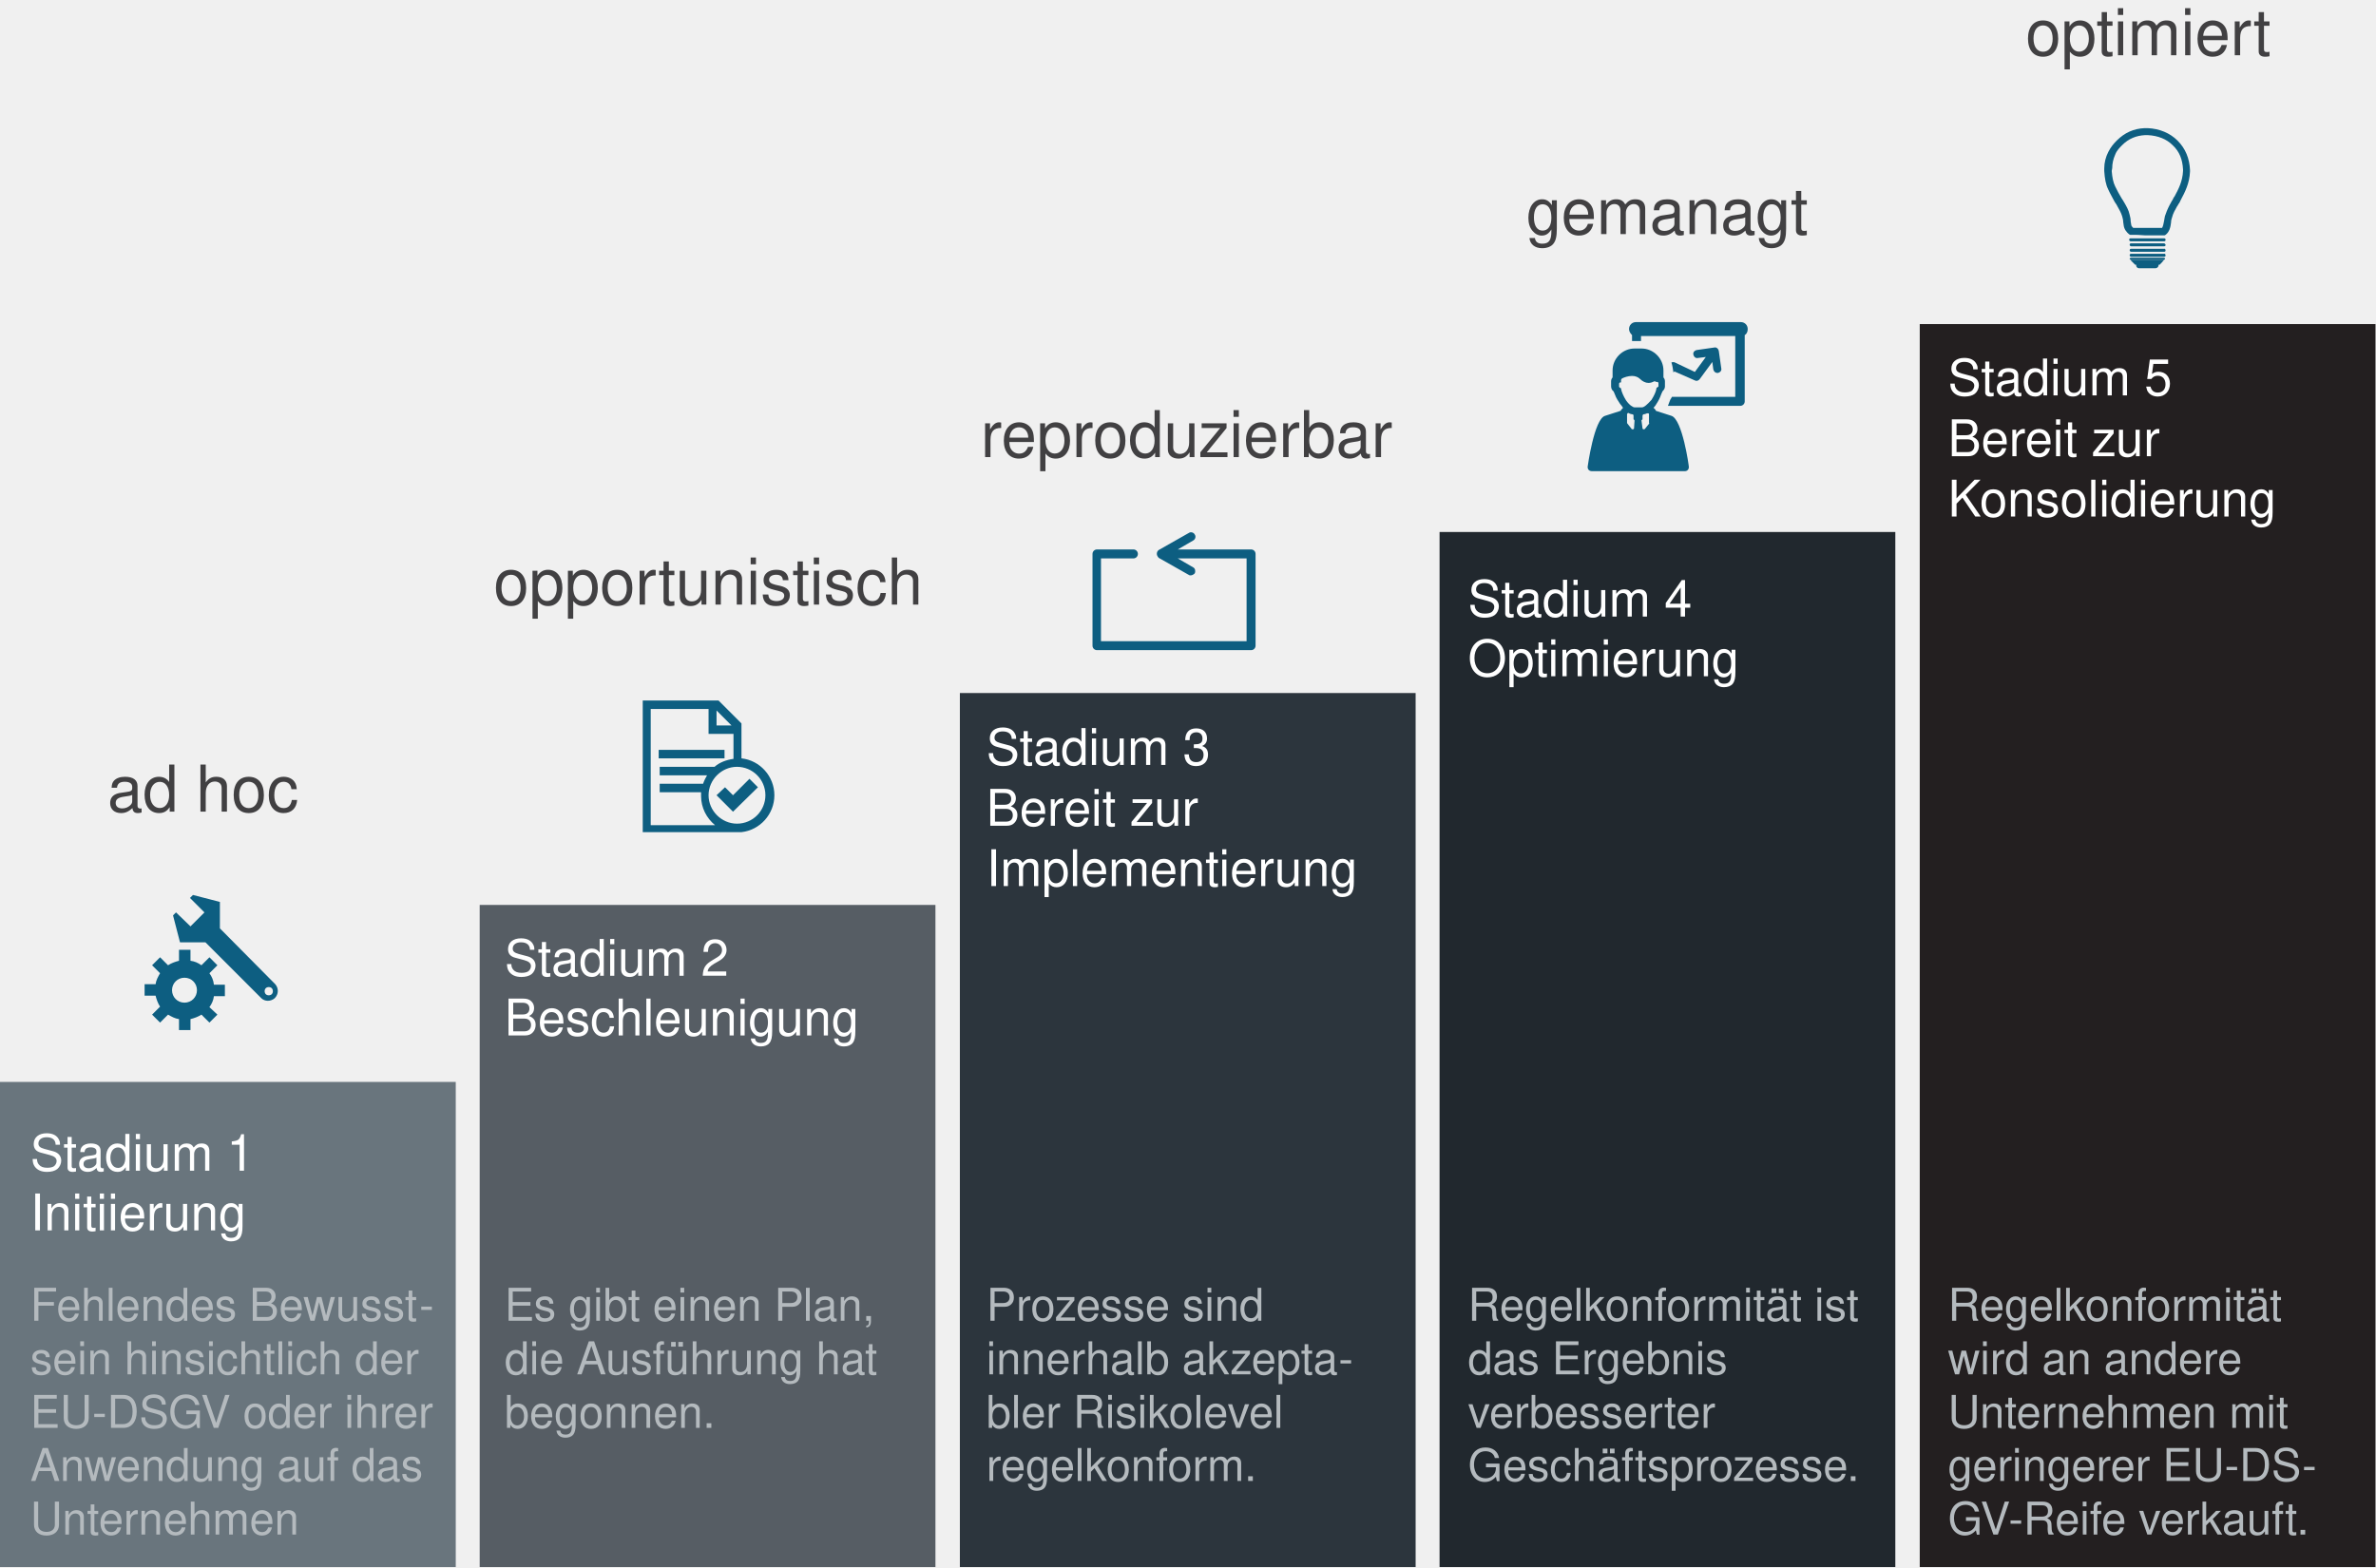
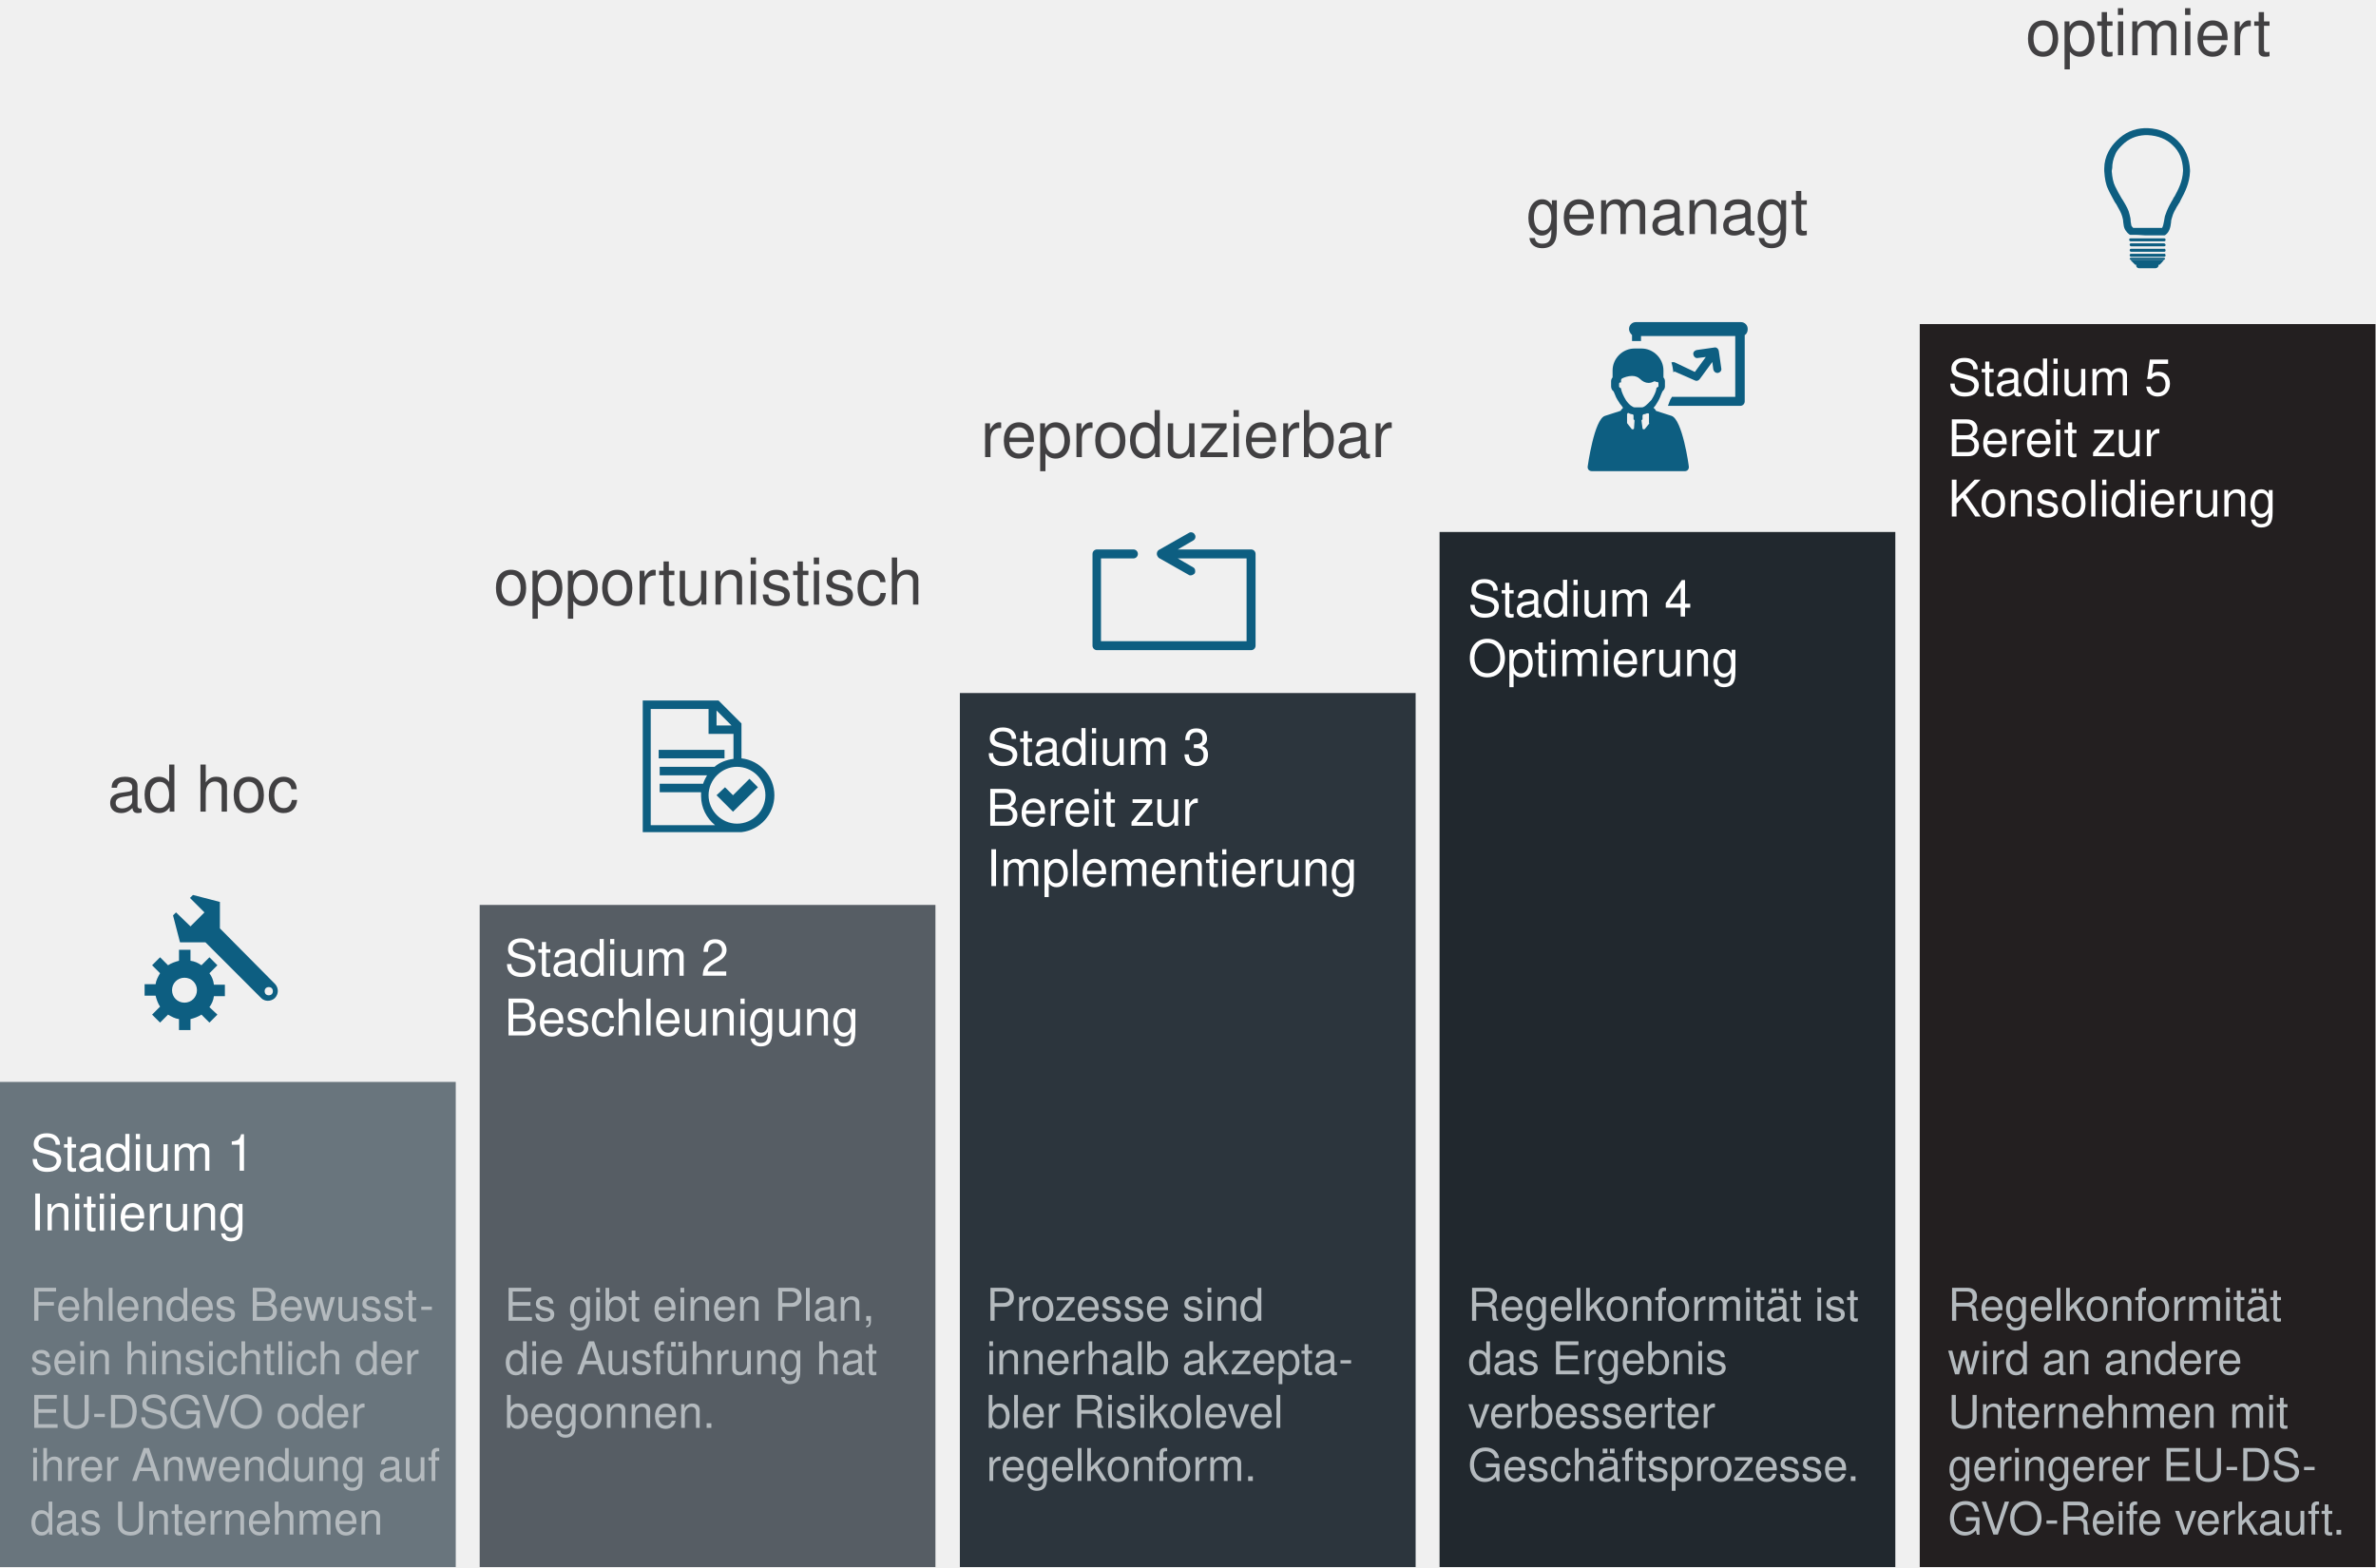
<svg xmlns="http://www.w3.org/2000/svg" version="1.1" id="Layer_1" x="0px" y="0px" viewBox="0 0 476.5 314.3" style="enable-background:new 0 0 476.5 314.3;" xml:space="preserve">
  <style type="text/css">
	.st0{fill:#69757D;}
	.st1{fill:#565D64;}
	.st2{fill:#2C353D;}
	.st3{fill:#21282E;}
	.st4{fill:#231F20;}
	.st5{fill:#FFFFFF;}
	.st6{font-family:'Helvetica';}
	.st7{font-size:10.139px;}
- 	.st8{enable-background:new    ;}
- 	.st9{fill:#414042;}
- 	.st10{font-size:12.946px;}
- 	.st11{fill:#0D5E81;}
- 	.st12{fill:none;}
- 	.st13{fill:#B4BABE;}
- 	.st14{font-size:9.062px;}
+ 	.st8{fill:#414042;}
+ 	.st9{font-size:12.946px;}
+ 	.st10{fill:#0D5E81;}
+ 	.st11{fill:none;}
+ 	.st12{fill:#B4BABE;}
+ 	.st13{font-size:9.062px;}
</style>
  <rect y="217" class="st0" width="91.4" height="97.3" />
  <rect x="96.2" y="181.5" class="st1" width="91.4" height="132.8" />
  <rect x="192.5" y="139" class="st2" width="91.4" height="175.3" />
  <rect x="288.7" y="106.7" class="st3" width="91.4" height="207.6" />
  <rect x="385" y="65" class="st4" width="91.4" height="249.3" />
-   <text transform="matrix(0.9863 0 0 1 6.0684 234.8105)" class="st5 st6 st7">Stadium 1</text>
-   <text transform="matrix(0.9863 0 0 1 6.0684 246.7744)" class="st5 st6 st7">Initiierung</text>
-   <text transform="matrix(0.9863 0 0 1 101.1943 195.7139)" class="st5 st6 st7">Stadium 2</text>
-   <text transform="matrix(0.9863 0 0 1 101.1943 207.6777)" class="st5 st6 st7">Beschleunigung</text>
-   <text transform="matrix(0.9863 0 0 1 197.8135 153.418)" class="st8">
-     <tspan x="0" y="0" class="st5 st6 st7">Stadium 3</tspan>
-     <tspan x="0" y="12.2" class="st5 st6 st7">Bereit zur</tspan>
-     <tspan x="0" y="24.3" class="st5 st6 st7">Implementierung</tspan>
-   </text>
-   <text transform="matrix(0.9863 0 0 1 294.3867 123.6641)" class="st5 st6 st7">Stadium 4</text>
-   <text transform="matrix(0.9863 0 0 1 294.3867 135.6279)" class="st5 st6 st7">Optimierung</text>
-   <text transform="matrix(0.9863 0 0 1 390.6494 79.2988)" class="st8">
-     <tspan x="0" y="0" class="st5 st6 st7">Stadium 5</tspan>
-     <tspan x="0" y="12.2" class="st5 st6 st7">Bereit zur</tspan>
-     <tspan x="0" y="24.3" class="st5 st6 st7">Konsolidierung</tspan>
-   </text>
-   <text transform="matrix(0.9863 0 0 1 21.5537 162.7812)" class="st9 st6 st10">ad hoc</text>
-   <text transform="matrix(0.9863 0 0 1 98.999 121.2607)" class="st9 st6 st10">opportunistisch</text>
-   <text transform="matrix(0.9863 0 0 1 196.6826 91.6836)" class="st9 st6 st10">reproduzierbar</text>
-   <text transform="matrix(0.9863 0 0 1 306.0674 46.9531)" class="st9 st6 st10">gemanagt</text>
-   <text transform="matrix(0.9863 0 0 1 406.2451 11.082)" class="st9 st6 st10">optimiert</text>
+   <text transform="matrix(0.9863 0 0 1 6.0684 234.8104)" class="st5 st6 st7">Stadium 1</text>
+   <text transform="matrix(0.9863 0 0 1 6.0684 246.7742)" class="st5 st6 st7">Initiierung</text>
+   <text transform="matrix(0.9863 0 0 1 101.1943 195.7137)" class="st5 st6 st7">Stadium 2</text>
+   <text transform="matrix(0.9863 0 0 1 101.1943 207.6776)" class="st5 st6 st7">Beschleunigung</text>
+   <text transform="matrix(0.9863 0 0 1 197.8135 153.4178)" class="st5 st6 st7">Stadium 3</text>
+   <text transform="matrix(0.9863 0 0 1 197.8135 165.618)" class="st5 st6 st7">Bereit zur</text>
+   <text transform="matrix(0.9863 0 0 1 197.8135 177.7181)" class="st5 st6 st7">Implementierung</text>
+   <text transform="matrix(0.9863 0 0 1 294.3867 123.6639)" class="st5 st6 st7">Stadium 4</text>
+   <text transform="matrix(0.9863 0 0 1 294.3867 135.6277)" class="st5 st6 st7">Optimierung</text>
+   <text transform="matrix(0.9863 0 0 1 390.6494 79.2987)" class="st5 st6 st7">Stadium 5</text>
+   <text transform="matrix(0.9863 0 0 1 390.6494 91.4988)" class="st5 st6 st7">Bereit zur</text>
+   <text transform="matrix(0.9863 0 0 1 390.6494 103.5989)" class="st5 st6 st7">Konsolidierung</text>
+   <text transform="matrix(0.9863 0 0 1 21.5537 162.7811)" class="st8 st6 st9">ad hoc</text>
+   <text transform="matrix(0.9863 0 0 1 98.999 121.2606)" class="st8 st6 st9">opportunistisch</text>
+   <text transform="matrix(0.9863 0 0 1 196.6826 91.6834)" class="st8 st6 st9">reproduzierbar</text>
+   <text transform="matrix(0.9863 0 0 1 306.0674 46.9529)" class="st8 st6 st9">gemanagt</text>
+   <text transform="matrix(0.9863 0 0 1 406.2451 11.0819)" class="st8 st6 st9">optimiert</text>
  <g>
-     <path class="st11" d="M37,201.1c-1.4,0-2.5-1.1-2.5-2.5s1.1-2.5,2.5-2.5s2.5,1.1,2.5,2.5S38.4,201.1,37,201.1 M42,195.2l1.6-1.6   L42,192l-1.6,1.6c-0.7-0.5-1.4-0.8-2.2-0.9v-2.2h-2.3v2.2c-0.8,0.2-1.6,0.5-2.2,0.9l-1.6-1.6l-1.6,1.6l1.6,1.6   c-0.4,0.7-0.8,1.4-0.9,2.2H29v2.3h2.2c0.2,0.8,0.5,1.6,0.9,2.2l-1.6,1.6l1.6,1.6l1.6-1.6c0.7,0.4,1.4,0.8,2.2,0.9v2.2h2.3v-2.2   c0.8-0.2,1.6-0.5,2.2-0.9l1.6,1.6l1.6-1.6L42,202c0.5-0.7,0.8-1.4,0.9-2.2h2.2v-2.3h-2.2C42.8,196.6,42.5,195.9,42,195.2" />
-     <path class="st11" d="M54.5,199.4c-0.3,0.3-0.9,0.3-1.2,0s-0.3-0.9,0-1.2s0.9-0.3,1.2,0S54.8,199.1,54.5,199.4 M55.2,197.4   L55.2,197.4l-11.1-11.2v-5.3l-5.4-1.4l-0.6,0.6L41,183l-2.8,2.8l-2.9-2.8l-0.6,0.6l1.4,5.4h5.1l0,0l11.2,11.2l0,0   c0.7,0.7,1.9,0.7,2.7,0C55.9,199.4,55.9,198.2,55.2,197.4" />
+     <path class="st10" d="M37,201.1c-1.4,0-2.5-1.1-2.5-2.5s1.1-2.5,2.5-2.5s2.5,1.1,2.5,2.5S38.4,201.1,37,201.1 M42,195.2l1.6-1.6   L42,192l-1.6,1.6c-0.7-0.5-1.4-0.8-2.2-0.9v-2.2h-2.3v2.2c-0.8,0.2-1.6,0.5-2.2,0.9l-1.6-1.6l-1.6,1.6l1.6,1.6   c-0.4,0.7-0.8,1.4-0.9,2.2H29v2.3h2.2c0.2,0.8,0.5,1.6,0.9,2.2l-1.6,1.6l1.6,1.6l1.6-1.6c0.7,0.4,1.4,0.8,2.2,0.9v2.2h2.3v-2.2   c0.8-0.2,1.6-0.5,2.2-0.9l1.6,1.6l1.6-1.6L42,202c0.5-0.7,0.8-1.4,0.9-2.2h2.2v-2.3h-2.2C42.8,196.6,42.5,195.9,42,195.2" />
+     <path class="st10" d="M54.5,199.4c-0.3,0.3-0.9,0.3-1.2,0s-0.3-0.9,0-1.2s0.9-0.3,1.2,0S54.8,199.1,54.5,199.4 M55.2,197.4   L55.2,197.4l-11.1-11.2v-5.3l-5.4-1.4l-0.6,0.6L41,183l-2.8,2.8l-2.9-2.8l-0.6,0.6l1.4,5.4h5.1l0,0l11.2,11.2l0,0   c0.7,0.7,1.9,0.7,2.7,0C55.9,199.4,55.9,198.2,55.2,197.4" />
  </g>
  <g>
-     <path class="st11" d="M147.8,165.2c-3.1,0-5.7-2.6-5.7-5.7c0-3.1,2.6-5.7,5.7-5.7c3.1,0,5.7,2.5,5.7,5.7   C153.5,162.6,151,165.2,147.8,165.2 M130.5,165.3v-23.1h11.6v5h5v5c-1.4,0.2-2.8,0.7-3.8,1.6h-11v1.7h9.5c-0.3,0.5-0.6,1.1-0.8,1.7   h-8.7v1.7h8.3c0,0.3,0,0.5,0,0.8c0,2.3,1.1,4.4,2.8,5.8h-12.9V165.3z M143.7,142.5l3,3h-3V142.5z M148.7,152.1v-7l-4.6-4.6h-15.2   v26.4h19.8l0,0c3.7-0.4,6.6-3.6,6.6-7.4C155.3,155.7,152.4,152.5,148.7,152.1" />
-     <rect x="132.1" y="150.4" class="st11" width="13.2" height="1.7" />
-     <polygon class="st11" points="150.3,156.2 147,159.5 145.4,157.9 143.7,159.5 147,162.8 152,157.9  " />
+     <path class="st10" d="M147.8,165.2c-3.1,0-5.7-2.6-5.7-5.7c0-3.1,2.6-5.7,5.7-5.7c3.1,0,5.7,2.5,5.7,5.7   C153.5,162.6,151,165.2,147.8,165.2 M130.5,165.3v-23.1h11.6v5h5v5c-1.4,0.2-2.8,0.7-3.8,1.6h-11v1.7h9.5c-0.3,0.5-0.6,1.1-0.8,1.7   h-8.7v1.7h8.3c0,0.3,0,0.5,0,0.8c0,2.3,1.1,4.4,2.8,5.8h-12.9L130.5,165.3L130.5,165.3z M143.7,142.5l3,3h-3V142.5z M148.7,152.1   v-7l-4.6-4.6h-15.2v26.4h19.8l0,0c3.7-0.4,6.6-3.6,6.6-7.4C155.3,155.7,152.4,152.5,148.7,152.1" />
+     <rect x="132.1" y="150.4" class="st10" width="13.2" height="1.7" />
+     <polygon class="st10" points="150.3,156.2 147,159.5 145.4,157.9 143.7,159.5 147,162.8 152,157.9  " />
  </g>
  <g>
-     <path class="st11" d="M432.9,53.2c0,0.3-0.3,0.6-0.6,0.6H429c-0.4,0-0.6-0.3-0.6-0.6s0.3-0.6,0.6-0.6h3.3   C432.6,52.6,432.9,52.8,432.9,53.2" />
-     <path class="st11" d="M428.2,53.1h4.9c0.1-0.1,0.2-0.2,0.4-0.4c0.3-0.3,0.4-0.5,0.5-0.6h-6.7v0.1C427.4,52.3,428,52.9,428.2,53.1" />
-     <path class="st11" d="M434.3,49.1c0,0.2-0.1,0.3-0.3,0.3h-6.6c-0.2,0-0.3-0.2-0.3-0.3c0-0.2,0.1-0.3,0.3-0.3h6.6   C434.1,48.8,434.3,49,434.3,49.1" />
-     <path class="st11" d="M434.3,50.2c0,0.2-0.1,0.3-0.3,0.3h-6.6c-0.2,0-0.3-0.2-0.3-0.3c0-0.2,0.1-0.3,0.3-0.3h6.6   C434.1,49.8,434.3,50,434.3,50.2" />
-     <path class="st11" d="M434.3,51.2c0,0.2-0.1,0.3-0.3,0.3h-6.6c-0.2,0-0.3-0.2-0.3-0.3c0-0.2,0.1-0.3,0.3-0.3h6.6   C434.1,50.8,434.3,51,434.3,51.2" />
-     <path class="st11" d="M434.2,51.9c0,0.1-0.1,0.2-0.3,0.2h-6.5c-0.2,0-0.3-0.1-0.3-0.2c0-0.1,0.1-0.2,0.3-0.2h6.5   C434.1,51.7,434.2,51.8,434.2,51.9" />
-     <path class="st11" d="M434.3,48.1c0,0.2-0.1,0.3-0.3,0.3h-6.7c-0.2,0-0.3-0.2-0.3-0.3c0-0.2,0.1-0.3,0.3-0.3h6.7   C434.2,47.8,434.3,47.9,434.3,48.1" />
-     <path class="st11" d="M423.5,34.3c0.1,1.3,0.3,2.3,0.7,3.1c0.4,0.8,0.8,1.6,1.3,2.4l0.2,0.3c0.1,0.2,0.2,0.3,0.3,0.5   c0.4,0.7,0.9,1.5,1.1,2.5c0.1,0.4,0.2,0.8,0.2,1.3c0,0.2,0.1,0.4,0.1,0.6c0,0.3,0.2,0.5,0.4,0.7c0.7,0,1.4,0,2.3,0   c0.6,0,1.2,0,1.7,0c0.6,0,1.2,0,1.8,0c0.2-0.3,0.3-0.9,0.4-1.4c0.1-0.4,0.1-0.9,0.3-1.3c0.3-0.9,0.7-1.7,1.1-2.4   c0.1-0.2,0.2-0.4,0.3-0.5c0.1-0.2,0.2-0.5,0.4-0.7c0.8-1.5,1.6-3,1.7-5.1V34c-0.1-2-0.7-3.6-2.1-4.9c-1.2-1.2-2.9-1.9-5-2h-0.5   c-1.8,0.1-3.3,0.7-4.6,2c-0.5,0.5-1.1,1.1-1.4,1.9c-0.4,0.9-0.6,1.8-0.6,2.7L423.5,34.3L423.5,34.3z M427.5,47.1h-0.3L427,47   c-0.5-0.4-1-1-1.1-1.8c0-0.2-0.1-0.5-0.1-0.7c0-0.4-0.1-0.7-0.2-1.1c-0.2-0.7-0.6-1.4-1-2.1c-0.1-0.2-0.2-0.4-0.3-0.5l-0.2-0.3   c-0.4-0.8-0.9-1.6-1.3-2.5c-0.5-1-0.7-2.2-0.8-3.7l0,0v-0.5c0-1.2,0.3-2.3,0.8-3.3s1.1-1.7,1.7-2.3c1.6-1.6,3.4-2.4,5.6-2.5l0,0   h0.6c2.4,0.1,4.5,1,6,2.5c1.6,1.6,2.4,3.6,2.5,5.9l0,0v0.3c-0.1,2.4-1,4.1-1.9,5.8c-0.1,0.2-0.2,0.5-0.4,0.7   c-0.1,0.2-0.2,0.4-0.3,0.5c-0.4,0.7-0.8,1.4-1,2.2c-0.1,0.3-0.2,0.6-0.2,1c-0.1,0.9-0.3,1.9-1.1,2.5l-0.2,0.1h-0.5   c-0.6,0-1.2,0-1.8,0c-0.6,0-1.2,0-1.7,0C429.1,47.1,428.3,47.1,427.5,47.1L427.5,47.1z" />
+     <path class="st10" d="M432.9,53.2c0,0.3-0.3,0.6-0.6,0.6H429c-0.4,0-0.6-0.3-0.6-0.6s0.3-0.6,0.6-0.6h3.3   C432.6,52.6,432.9,52.8,432.9,53.2" />
+     <path class="st10" d="M428.2,53.1h4.9c0.1-0.1,0.2-0.2,0.4-0.4c0.3-0.3,0.4-0.5,0.5-0.6h-6.7v0.1C427.4,52.3,428,52.9,428.2,53.1" />
+     <path class="st10" d="M434.3,49.1c0,0.2-0.1,0.3-0.3,0.3h-6.6c-0.2,0-0.3-0.2-0.3-0.3c0-0.2,0.1-0.3,0.3-0.3h6.6   C434.1,48.8,434.3,49,434.3,49.1" />
+     <path class="st10" d="M434.3,50.2c0,0.2-0.1,0.3-0.3,0.3h-6.6c-0.2,0-0.3-0.2-0.3-0.3c0-0.2,0.1-0.3,0.3-0.3h6.6   C434.1,49.8,434.3,50,434.3,50.2" />
+     <path class="st10" d="M434.3,51.2c0,0.2-0.1,0.3-0.3,0.3h-6.6c-0.2,0-0.3-0.2-0.3-0.3c0-0.2,0.1-0.3,0.3-0.3h6.6   C434.1,50.8,434.3,51,434.3,51.2" />
+     <path class="st10" d="M434.2,51.9c0,0.1-0.1,0.2-0.3,0.2h-6.5c-0.2,0-0.3-0.1-0.3-0.2c0-0.1,0.1-0.2,0.3-0.2h6.5   C434.1,51.7,434.2,51.8,434.2,51.9" />
+     <path class="st10" d="M434.3,48.1c0,0.2-0.1,0.3-0.3,0.3h-6.7c-0.2,0-0.3-0.2-0.3-0.3c0-0.2,0.1-0.3,0.3-0.3h6.7   C434.2,47.8,434.3,47.9,434.3,48.1" />
+     <path class="st10" d="M423.5,34.3c0.1,1.3,0.3,2.3,0.7,3.1c0.4,0.8,0.8,1.6,1.3,2.4l0.2,0.3c0.1,0.2,0.2,0.3,0.3,0.5   c0.4,0.7,0.9,1.5,1.1,2.5c0.1,0.4,0.2,0.8,0.2,1.3c0,0.2,0.1,0.4,0.1,0.6c0,0.3,0.2,0.5,0.4,0.7c0.7,0,1.4,0,2.3,0   c0.6,0,1.2,0,1.7,0c0.6,0,1.2,0,1.8,0c0.2-0.3,0.3-0.9,0.4-1.4c0.1-0.4,0.1-0.9,0.3-1.3c0.3-0.9,0.7-1.7,1.1-2.4   c0.1-0.2,0.2-0.4,0.3-0.5c0.1-0.2,0.2-0.5,0.4-0.7c0.8-1.5,1.6-3,1.7-5.1V34c-0.1-2-0.7-3.6-2.1-4.9c-1.2-1.2-2.9-1.9-5-2h-0.5   c-1.8,0.1-3.3,0.7-4.6,2c-0.5,0.5-1.1,1.1-1.4,1.9c-0.4,0.9-0.6,1.8-0.6,2.7L423.5,34.3L423.5,34.3z M427.5,47.1h-0.3L427,47   c-0.5-0.4-1-1-1.1-1.8c0-0.2-0.1-0.5-0.1-0.7c0-0.4-0.1-0.7-0.2-1.1c-0.2-0.7-0.6-1.4-1-2.1c-0.1-0.2-0.2-0.4-0.3-0.5l-0.2-0.3   c-0.4-0.8-0.9-1.6-1.3-2.5c-0.5-1-0.7-2.2-0.8-3.7l0,0v-0.5c0-1.2,0.3-2.3,0.8-3.3s1.1-1.7,1.7-2.3c1.6-1.6,3.4-2.4,5.6-2.5l0,0   h0.6c2.4,0.1,4.5,1,6,2.5c1.6,1.6,2.4,3.6,2.5,5.9l0,0v0.3c-0.1,2.4-1,4.1-1.9,5.8c-0.1,0.2-0.2,0.5-0.4,0.7   c-0.1,0.2-0.2,0.4-0.3,0.5c-0.4,0.7-0.8,1.4-1,2.2c-0.1,0.3-0.2,0.6-0.2,1c-0.1,0.9-0.3,1.9-1.1,2.5l-0.2,0.1h-0.5   c-0.6,0-1.2,0-1.8,0c-0.6,0-1.2,0-1.7,0C429.1,47.1,428.3,47.1,427.5,47.1L427.5,47.1z" />
  </g>
  <g>
-     <path class="st11" d="M349.1,64.6h-21c-0.8,0-1.4,0.6-1.4,1.4c0,0.5,0.3,0.9,0.6,1.2v1.2c0.1,0,0.2,0,0.3,0h1.5v-1H348v12.2h-12.7   c-0.1,0.2-0.2,0.4-0.3,0.5c-0.1,0.2-0.1,0.3-0.2,0.5c-0.1,0.3-0.2,0.5-0.3,0.8H349c0.5,0,0.9-0.4,0.9-0.9V67.2   c0.4-0.2,0.6-0.7,0.6-1.2C350.5,65.2,349.9,64.6,349.1,64.6" />
-     <path class="st11" d="M335.9,72.7c-0.2-0.1-0.5-0.1-0.7,0c0.2,0.6,0.3,1.3,0.4,2l0.2-0.2l4.1,1.8c0.4,0.2,0.8,0,1-0.3l2.5-3.4   l0.2,1.5c0.1,0.4,0.4,0.7,0.8,0.7h0.1c0.5-0.1,0.8-0.5,0.7-0.9l-0.5-3.5c-0.1-0.5-0.5-0.8-0.9-0.7l-3.5,0.5   c-0.5,0.1-0.8,0.5-0.7,0.9c0.1,0.5,0.5,0.8,0.9,0.7l1.6-0.2l-2.2,3L335.9,72.7z" />
-     <path class="st11" d="M335.2,83.4l-3.1-1c-0.1-0.2-0.2-0.4-0.5-0.6c0.3-0.3,0.5-0.6,0.6-0.8c0.4-0.6,0.7-1.2,0.9-1.8   c0.1-0.2,0.2-0.5,0.3-0.7c0.3-0.3,0.5-0.6,0.5-1v-1c0-0.3-0.1-0.6-0.3-0.8v-1.4c0-2.4-2-4.4-4.4-4.4h-1.4c-2.4,0-4.4,2-4.4,4.4v1.4   c-0.2,0.2-0.3,0.5-0.3,0.8v1c0,0.4,0.2,0.8,0.5,1c0.1,0.2,0.2,0.5,0.3,0.7c0.2,0.6,0.6,1.2,1,1.8c0.2,0.2,0.4,0.5,0.6,0.8   c-0.2,0.2-0.4,0.4-0.5,0.6l-3.1,1c-2.2,0.6-3.5,10.2-3.5,10.2l0,0v0.1c0,0.5,0.4,0.8,0.8,0.8h18.7c0.5,0,0.8-0.4,0.8-0.8   C338.7,93.4,337.4,84.1,335.2,83.4 M327.7,85.9c0,0.1-0.1,0.2-0.2,0.2h-0.1c-0.1,0-0.2,0-0.2-0.1l-0.8-1c0,0-0.1-0.1-0.1-0.2v-1.7   c0-0.1,0.1-0.2,0.1-0.2c0.1-0.1,0.2-0.1,0.3,0c0.2,0.1,0.5,0.2,0.7,0.2c0.1,0,0.2,0.1,0.2,0.3v0.7c0,0,0.1,0,0.1,0.1   c0.1,0.1,0.1,0.1,0.1,0.2L327.7,85.9z M330.7,85l-0.8,1c-0.1,0.1-0.1,0.1-0.2,0.1h-0.1c-0.1,0-0.2-0.1-0.2-0.2l-0.2-1.5   c0-0.1,0-0.2,0.1-0.2l0.1-0.1v-0.7c0-0.1,0.1-0.3,0.2-0.3c0.2,0,0.5-0.1,0.7-0.2c0.1,0,0.2,0,0.3,0c0.1,0.1,0.1,0.1,0.1,0.2v1.7   C330.8,84.9,330.7,85,330.7,85 M329.3,81.7h-1.5c-0.3,0-1-0.4-1.7-1.4c-0.5-0.8-0.9-1.7-1-2.3v-0.1l-0.3-0.2   c-0.1-0.1-0.1-0.1-0.1-0.2V77c0-0.2,0.1-0.3,0.3-0.3h0.1v-0.5c0-0.1,0.1-0.2,0.2-0.3c0.4-0.2,1.2-0.5,2-0.5c0.6,0,1.2,0.2,1.6,0.6   c0.5,0.5,1.1,0.8,1.7,0.8c0.4,0,0.7-0.1,1.1-0.3c0.1,0,0.2,0,0.3,0l0.1,0.1h0.2c0.2,0,0.3,0.1,0.3,0.3v0.5c0,0.1,0,0.2-0.1,0.2   l-0.3,0.2v0.1c-0.1,0.7-0.5,1.5-1,2.3C330.3,81.2,329.7,81.7,329.3,81.7" />
+     <path class="st10" d="M349.1,64.6h-21c-0.8,0-1.4,0.6-1.4,1.4c0,0.5,0.3,0.9,0.6,1.2v1.2c0.1,0,0.2,0,0.3,0h1.5v-1H348v12.2h-12.7   c-0.1,0.2-0.2,0.4-0.3,0.5c-0.1,0.2-0.1,0.3-0.2,0.5c-0.1,0.3-0.2,0.5-0.3,0.8H349c0.5,0,0.9-0.4,0.9-0.9V67.2   c0.4-0.2,0.6-0.7,0.6-1.2C350.5,65.2,349.9,64.6,349.1,64.6" />
+     <path class="st10" d="M335.9,72.7c-0.2-0.1-0.5-0.1-0.7,0c0.2,0.6,0.3,1.3,0.4,2l0.2-0.2l4.1,1.8c0.4,0.2,0.8,0,1-0.3l2.5-3.4   l0.2,1.5c0.1,0.4,0.4,0.7,0.8,0.7h0.1c0.5-0.1,0.8-0.5,0.7-0.9l-0.5-3.5c-0.1-0.5-0.5-0.8-0.9-0.7l-3.5,0.5   c-0.5,0.1-0.8,0.5-0.7,0.9c0.1,0.5,0.5,0.8,0.9,0.7l1.6-0.2l-2.2,3L335.9,72.7z" />
+     <path class="st10" d="M335.2,83.4l-3.1-1c-0.1-0.2-0.2-0.4-0.5-0.6c0.3-0.3,0.5-0.6,0.6-0.8c0.4-0.6,0.7-1.2,0.9-1.8   c0.1-0.2,0.2-0.5,0.3-0.7c0.3-0.3,0.5-0.6,0.5-1v-1c0-0.3-0.1-0.6-0.3-0.8v-1.4c0-2.4-2-4.4-4.4-4.4h-1.4c-2.4,0-4.4,2-4.4,4.4v1.4   c-0.2,0.2-0.3,0.5-0.3,0.8v1c0,0.4,0.2,0.8,0.5,1c0.1,0.2,0.2,0.5,0.3,0.7c0.2,0.6,0.6,1.2,1,1.8c0.2,0.2,0.4,0.5,0.6,0.8   c-0.2,0.2-0.4,0.4-0.5,0.6l-3.1,1c-2.2,0.6-3.5,10.2-3.5,10.2l0,0v0.1c0,0.5,0.4,0.8,0.8,0.8h18.7c0.5,0,0.8-0.4,0.8-0.8   C338.7,93.4,337.4,84.1,335.2,83.4 M327.7,85.9c0,0.1-0.1,0.2-0.2,0.2h-0.1c-0.1,0-0.2,0-0.2-0.1l-0.8-1c0,0-0.1-0.1-0.1-0.2v-1.7   c0-0.1,0.1-0.2,0.1-0.2c0.1-0.1,0.2-0.1,0.3,0c0.2,0.1,0.5,0.2,0.7,0.2c0.1,0,0.2,0.1,0.2,0.3v0.7c0,0,0.1,0,0.1,0.1   c0.1,0.1,0.1,0.1,0.1,0.2L327.7,85.9z M330.7,85l-0.8,1c-0.1,0.1-0.1,0.1-0.2,0.1h-0.1c-0.1,0-0.2-0.1-0.2-0.2l-0.2-1.5   c0-0.1,0-0.2,0.1-0.2l0.1-0.1v-0.7c0-0.1,0.1-0.3,0.2-0.3c0.2,0,0.5-0.1,0.7-0.2c0.1,0,0.2,0,0.3,0c0.1,0.1,0.1,0.1,0.1,0.2v1.7   C330.8,84.9,330.7,85,330.7,85 M329.3,81.7h-1.5c-0.3,0-1-0.4-1.7-1.4c-0.5-0.8-0.9-1.7-1-2.3v-0.1l-0.3-0.2   c-0.1-0.1-0.1-0.1-0.1-0.2V77c0-0.2,0.1-0.3,0.3-0.3h0.1v-0.5c0-0.1,0.1-0.2,0.2-0.3c0.4-0.2,1.2-0.5,2-0.5c0.6,0,1.2,0.2,1.6,0.6   c0.5,0.5,1.1,0.8,1.7,0.8c0.4,0,0.7-0.1,1.1-0.3c0.1,0,0.2,0,0.3,0l0.1,0.1h0.2c0.2,0,0.3,0.1,0.3,0.3v0.5c0,0.1,0,0.2-0.1,0.2   l-0.3,0.2v0.1c-0.1,0.7-0.5,1.5-1,2.3C330.3,81.2,329.7,81.7,329.3,81.7" />
  </g>
-   <path class="st11" d="M250.9,110.2h-14.7l3.1-1.8c0.4-0.2,0.6-0.8,0.3-1.2c-0.2-0.4-0.8-0.6-1.2-0.3l-6,3.4  c-0.3,0.2-0.4,0.5-0.4,0.8s0.2,0.6,0.4,0.8l6,3.4c0.1,0.1,0.3,0.1,0.4,0.1c0.3,0,0.6-0.2,0.8-0.4c0.2-0.4,0.1-1-0.3-1.2l-3.1-1.8  H250v16.6h-29.2V112h6.5c0.5,0,0.9-0.4,0.9-0.9s-0.4-0.9-0.9-0.9H220c-0.5,0-0.9,0.4-0.9,0.9v18.4c0,0.5,0.4,0.9,0.9,0.9h30.9  c0.5,0,0.9-0.4,0.9-0.9v-18.4C251.8,110.6,251.4,110.2,250.9,110.2" />
-   <rect x="6.1" y="258.5" class="st12" width="84" height="60.7" />
-   <text transform="matrix(0.9863 0 0 1 6.0684 264.8936)" class="st13 st6 st14">Fehlendes Bewusst</text>
-   <text transform="matrix(0.9863 0 0 1 84.0684 264.8936)" class="st13 st6 st14">-</text>
-   <text transform="matrix(0.9863 0 0 1 6.0684 275.6406)" class="st13 st6 st14">sein hinsichtlich der </text>
-   <text transform="matrix(0.9863 0 0 1 6.0684 286.3877)" class="st13 st6 st14">EU-DSGV oder ihrer </text>
-   <text transform="matrix(0.9863 0 0 1 6.0684 297.0342)" class="st13 st6 st14">Anwendung auf das </text>
-   <text transform="matrix(0.9863 0 0 1 6.0684 307.7812)" class="st13 st6 st14">Unternehmen</text>
-   <rect x="101.2" y="258.5" class="st12" width="84" height="60.7" />
-   <text transform="matrix(0.9863 0 0 1 101.1943 264.8936)" class="st13 st6 st14">Es gibt einen Plan, </text>
-   <text transform="matrix(0.9863 0 0 1 101.1943 275.6406)" class="st13 st6 st14">die Ausführung hat </text>
-   <text transform="matrix(0.9863 0 0 1 101.1943 286.3877)" class="st13 st6 st14">begonnen.</text>
-   <rect x="197.8" y="258.5" class="st12" width="84" height="60.7" />
-   <text transform="matrix(0.9863 0 0 1 197.8135 264.8936)" class="st13 st6 st14">Prozesse sind </text>
-   <text transform="matrix(0.9863 0 0 1 197.8135 275.6406)" class="st13 st6 st14">innerhalb akzepta</text>
-   <text transform="matrix(0.9863 0 0 1 268.4131 275.6406)" class="st13 st6 st14">-</text>
-   <text transform="matrix(0.9863 0 0 1 197.8135 286.3877)" class="st13 st6 st14">bler Risikolevel </text>
-   <text transform="matrix(0.9863 0 0 1 197.8135 297.0342)" class="st13 st6 st14">regelkonform.</text>
-   <rect x="294.4" y="258.5" class="st12" width="84" height="60.7" />
-   <text transform="matrix(0.9863 0 0 1 294.3867 264.8936)" class="st13 st6 st14">Regelkonformität ist </text>
-   <text transform="matrix(0.9863 0 0 1 294.3867 275.6406)" class="st13 st6 st14">das Ergebnis </text>
-   <text transform="matrix(0.9863 0 0 1 294.3867 286.3877)" class="st13 st6 st14">verbesserter </text>
-   <text transform="matrix(0.9863 0 0 1 294.3867 297.0342)" class="st13 st6 st14">Geschäftsprozesse.</text>
-   <rect x="390.6" y="258.5" class="st12" width="84" height="60.7" />
-   <text transform="matrix(0.9863 0 0 1 390.6494 264.8936)" class="st13 st6 st14">Regelkonformität </text>
-   <text transform="matrix(0.9863 0 0 1 390.6494 275.6406)" class="st13 st6 st14">wird an andere </text>
-   <text transform="matrix(0.9863 0 0 1 390.6494 286.3877)" class="st13 st6 st14">Unternehmen mit </text>
-   <text transform="matrix(0.9863 0 0 1 390.6494 297.0342)" class="st13 st6 st14">geringerer EU-DS</text>
-   <text transform="matrix(0.9863 0 0 1 461.6494 297.0342)" class="st13 st6 st14">-</text>
-   <text transform="matrix(0.9863 0 0 1 390.6494 307.7812)" class="st13 st6 st14">GV-Reife verkauft.</text>
+   <path class="st10" d="M250.9,110.2h-14.7l3.1-1.8c0.4-0.2,0.6-0.8,0.3-1.2c-0.2-0.4-0.8-0.6-1.2-0.3l-6,3.4  c-0.3,0.2-0.4,0.5-0.4,0.8s0.2,0.6,0.4,0.8l6,3.4c0.1,0.1,0.3,0.1,0.4,0.1c0.3,0,0.6-0.2,0.8-0.4c0.2-0.4,0.1-1-0.3-1.2l-3.1-1.8  H250v16.6h-29.2V112h6.5c0.5,0,0.9-0.4,0.9-0.9s-0.4-0.9-0.9-0.9H220c-0.5,0-0.9,0.4-0.9,0.9v18.4c0,0.5,0.4,0.9,0.9,0.9h30.9  c0.5,0,0.9-0.4,0.9-0.9v-18.4C251.8,110.6,251.4,110.2,250.9,110.2" />
+   <rect x="6.1" y="258.5" class="st11" width="84" height="60.7" />
+   <text transform="matrix(0.9863 0 0 1 6.0684 264.8934)" class="st12 st6 st13">Fehlendes Bewusst</text>
+   <text transform="matrix(0.9863 0 0 1 84.0684 264.8934)" class="st12 st6 st13">-</text>
+   <text transform="matrix(0.9863 0 0 1 6.0684 275.6404)" class="st12 st6 st13">sein hinsichtlich der </text>
+   <text transform="matrix(0.9863 0 0 1 6.0684 286.388)" class="st12 st6 st13">EU-DSGVO oder </text>
+   <text transform="matrix(0.9863 0 0 1 6.0684 297.0345)" class="st12 st6 st13">ihrer Anwendung auf</text>
+   <text transform="matrix(0.9863 0 0 1 6.0684 307.7816)" class="st12 st6 st13">das Unternehmen</text>
+   <rect x="101.2" y="258.5" class="st11" width="84" height="60.7" />
+   <text transform="matrix(0.9863 0 0 1 101.1943 264.8934)" class="st12 st6 st13">Es gibt einen Plan, </text>
+   <text transform="matrix(0.9863 0 0 1 101.1943 275.6404)" class="st12 st6 st13">die Ausführung hat </text>
+   <text transform="matrix(0.9863 0 0 1 101.1943 286.388)" class="st12 st6 st13">begonnen.</text>
+   <rect x="197.8" y="258.5" class="st11" width="84" height="60.7" />
+   <text transform="matrix(0.9863 0 0 1 197.8135 264.8934)" class="st12 st6 st13">Prozesse sind </text>
+   <text transform="matrix(0.9863 0 0 1 197.8135 275.6404)" class="st12 st6 st13">innerhalb akzepta</text>
+   <text transform="matrix(0.9863 0 0 1 268.4131 275.6404)" class="st12 st6 st13">-</text>
+   <text transform="matrix(0.9863 0 0 1 197.8135 286.388)" class="st12 st6 st13">bler Risikolevel </text>
+   <text transform="matrix(0.9863 0 0 1 197.8135 297.0345)" class="st12 st6 st13">regelkonform.</text>
+   <rect x="294.4" y="258.5" class="st11" width="84" height="60.7" />
+   <text transform="matrix(0.9863 0 0 1 294.3867 264.8934)" class="st12 st6 st13">Regelkonformität ist </text>
+   <text transform="matrix(0.9863 0 0 1 294.3867 275.6404)" class="st12 st6 st13">das Ergebnis </text>
+   <text transform="matrix(0.9863 0 0 1 294.3867 286.388)" class="st12 st6 st13">verbesserter </text>
+   <text transform="matrix(0.9863 0 0 1 294.3867 297.0345)" class="st12 st6 st13">Geschäftsprozesse.</text>
+   <rect x="390.6" y="258.5" class="st11" width="84" height="60.7" />
+   <text transform="matrix(0.9863 0 0 1 390.6494 264.8934)" class="st12 st6 st13">Regelkonformität </text>
+   <text transform="matrix(0.9863 0 0 1 390.6494 275.6404)" class="st12 st6 st13">wird an andere </text>
+   <text transform="matrix(0.9863 0 0 1 390.6494 286.388)" class="st12 st6 st13">Unternehmen mit </text>
+   <text transform="matrix(0.9863 0 0 1 390.6494 297.0345)" class="st12 st6 st13">geringerer EU-DS</text>
+   <text transform="matrix(0.9863 0 0 1 461.6494 297.0345)" class="st12 st6 st13">-</text>
+   <text transform="matrix(0.9863 0 0 1 390.6494 307.7816)" class="st12 st6 st13">GVO-Reife verkauft.</text>
</svg>
